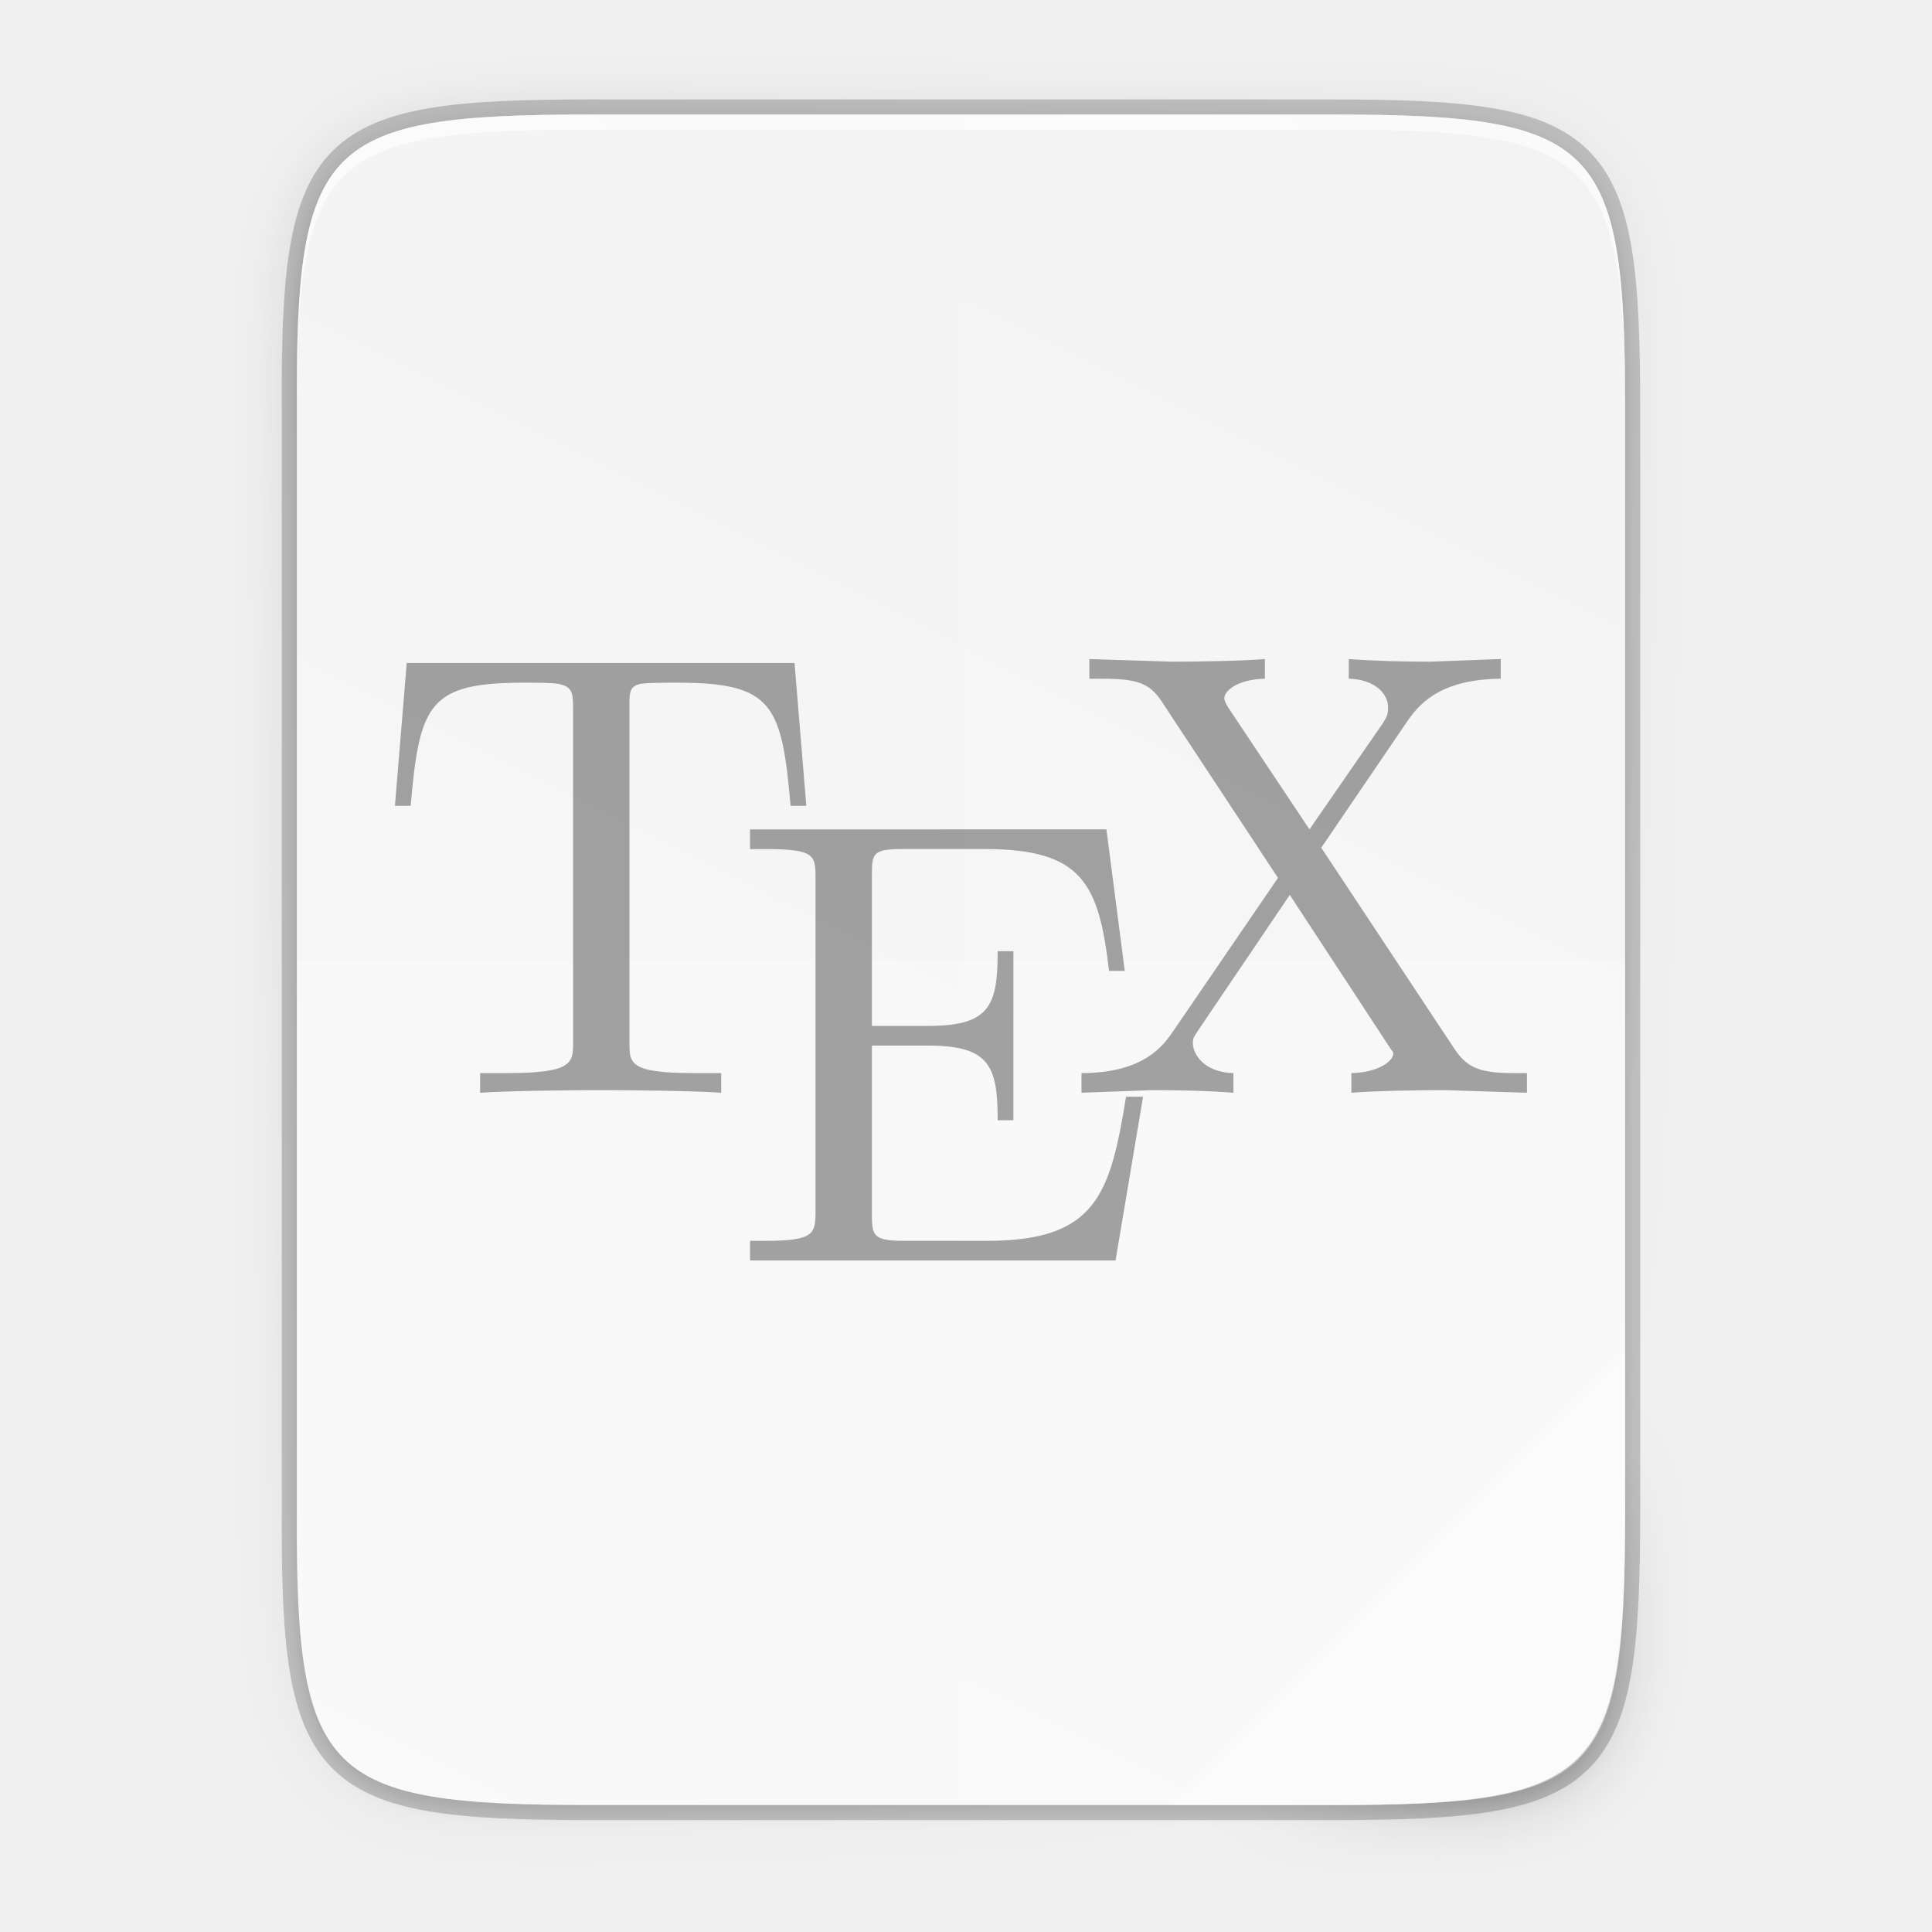
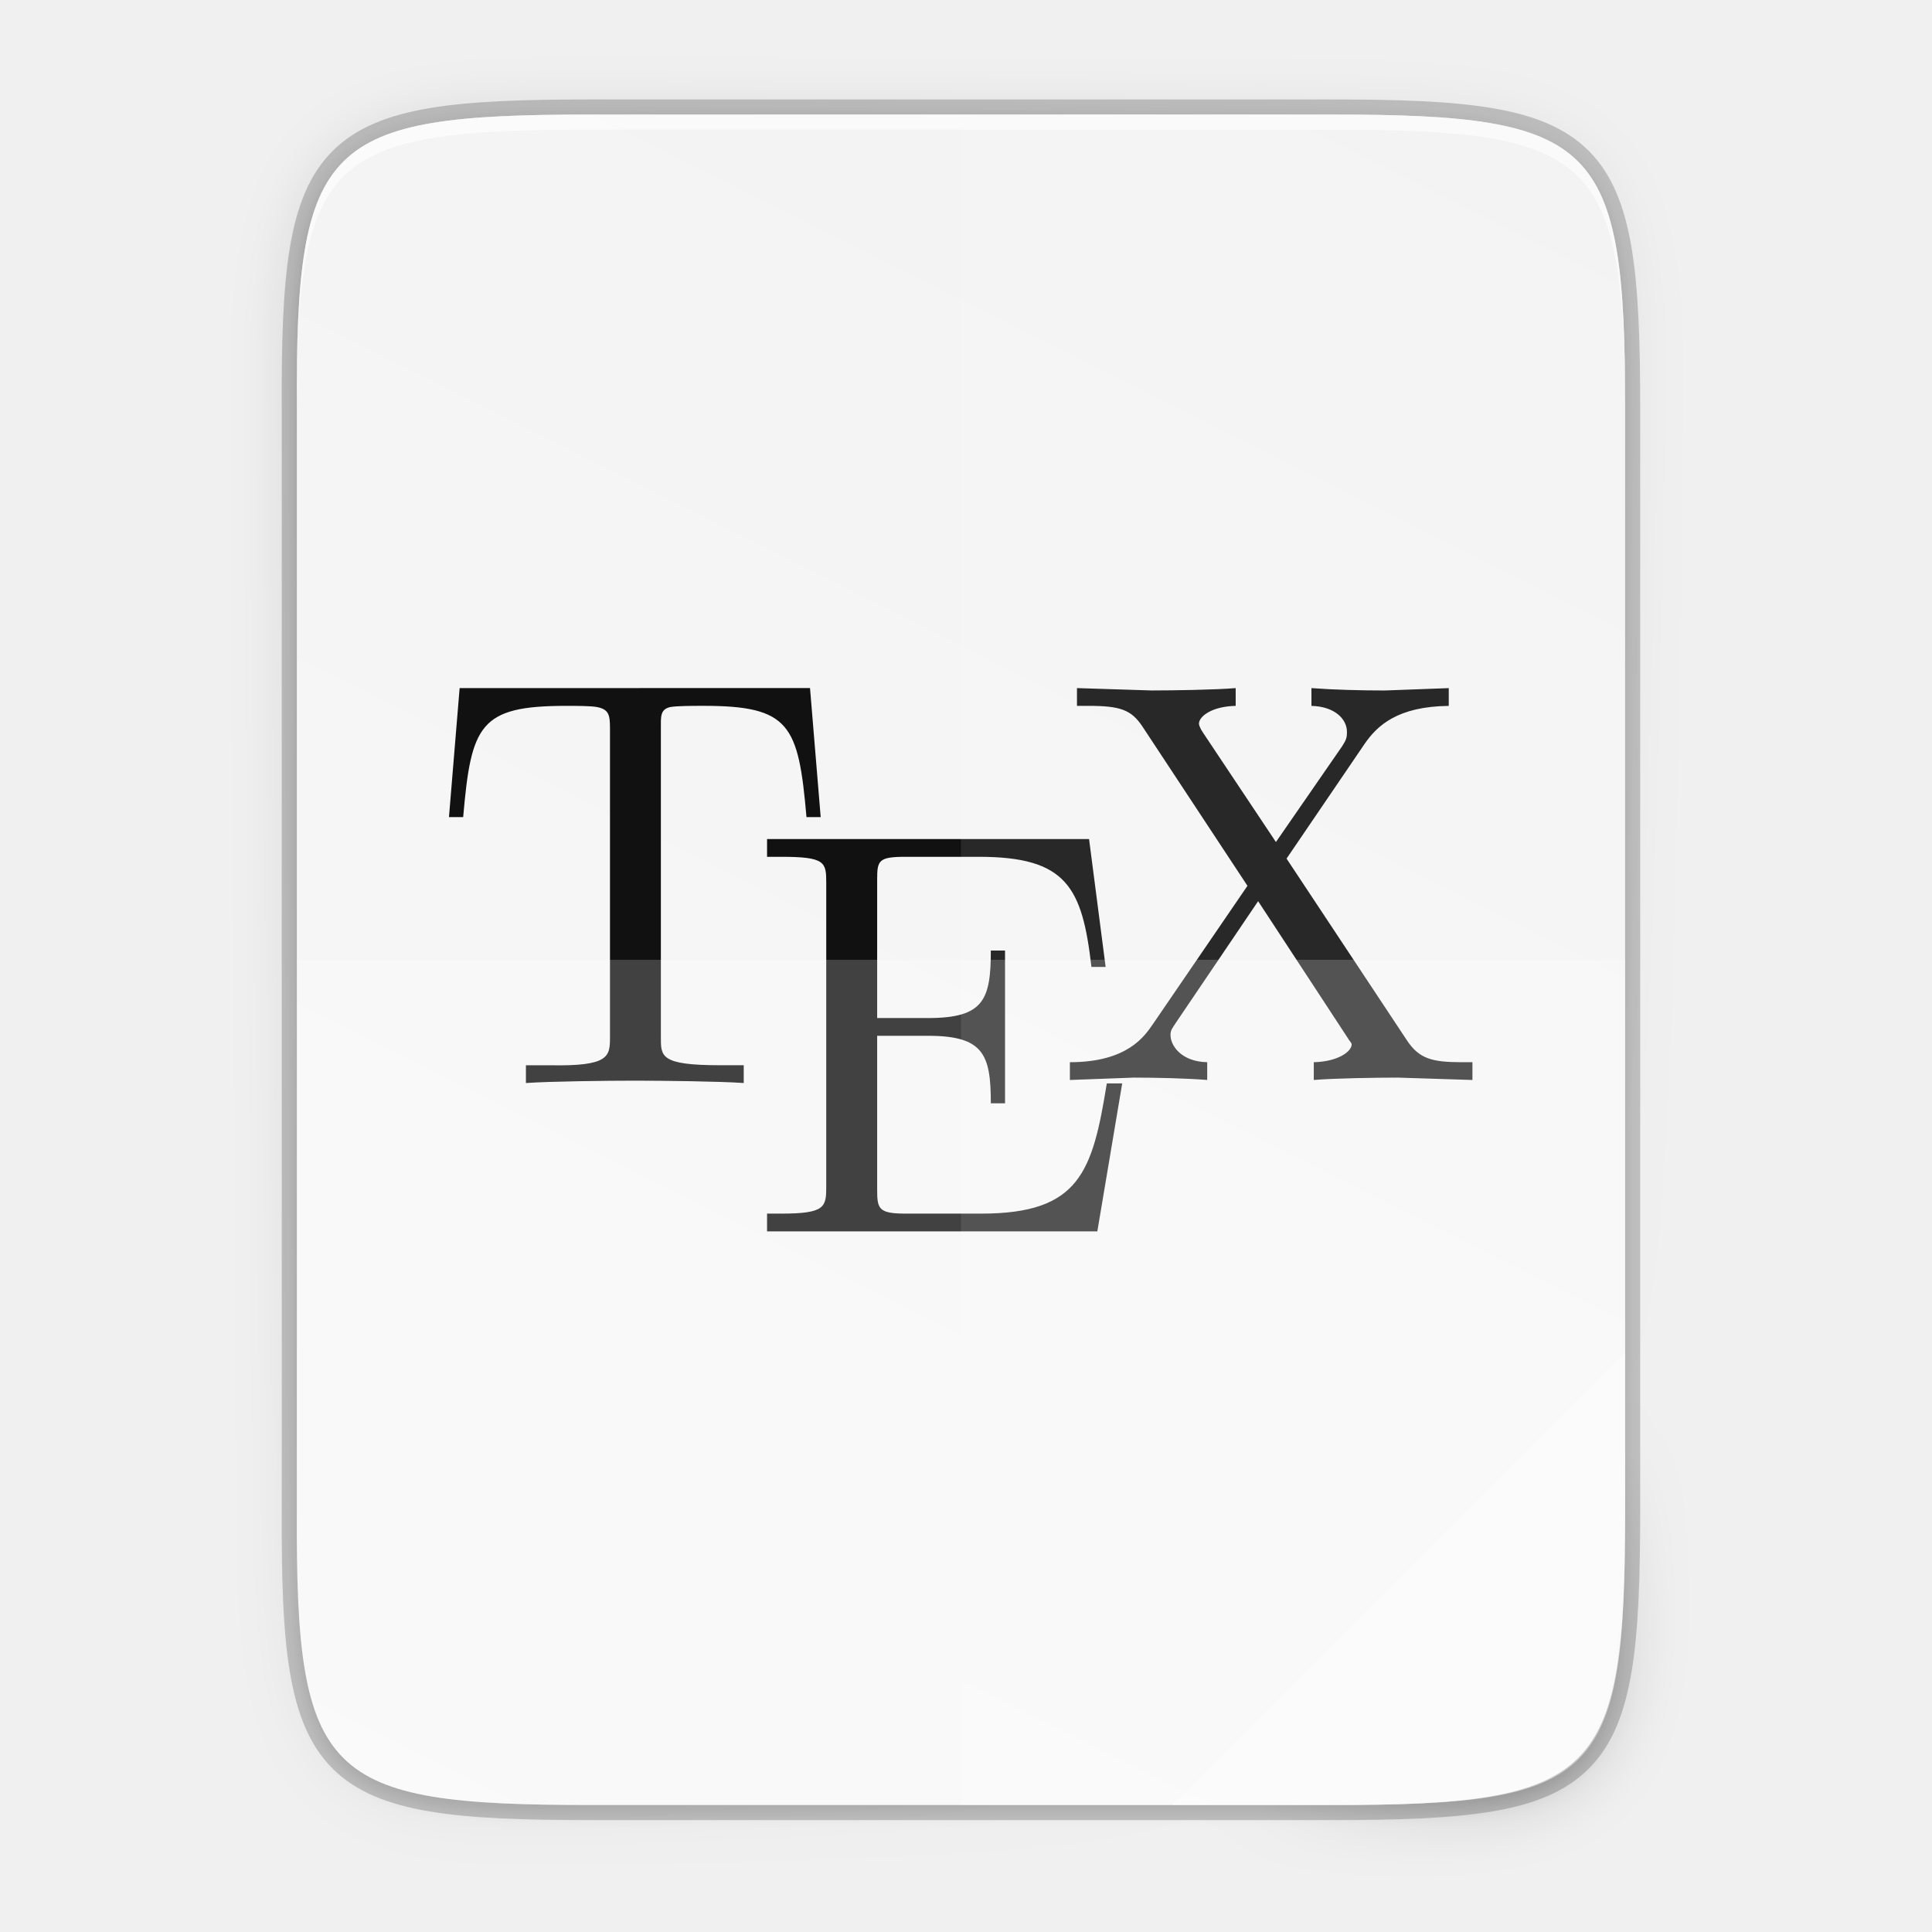
<svg xmlns="http://www.w3.org/2000/svg" xmlns:xlink="http://www.w3.org/1999/xlink" width="256" height="256" viewBox="0 0 67.733 67.733" version="1.1" id="svg1037">
  <defs id="defs1031">
    <radialGradient r="12.672" fy="9.957" fx="6.2" cy="9.957" cx="6.73" gradientTransform="matrix(0,12.65652,-15.53817,0,189.5123,125.054)" gradientUnits="userSpaceOnUse" id="radialGradient4147-1" xlink:href="#linearGradient2867-449-88-871-390-598-476-591-434-148-57-177-8-3-3-6-4-8-8-8-5" />
    <linearGradient id="linearGradient2867-449-88-871-390-598-476-591-434-148-57-177-8-3-3-6-4-8-8-8-5">
      <stop id="stop3750-1-0-7-6-6-1-3-9-3" style="stop-color:#919caf;stop-opacity:1;" offset="0" />
      <stop id="stop3752-3-7-4-0-32-8-923-0-7" style="stop-color:#68758e;stop-opacity:1;" offset="0.262" />
      <stop id="stop3754-1-8-5-2-7-6-7-1-9" style="stop-color:#485a6c;stop-opacity:1;" offset="0.705" />
      <stop id="stop3756-1-6-2-6-6-1-96-6-0" style="stop-color:#444c5c;stop-opacity:1;" offset="1" />
    </linearGradient>
-     <clipPath clipPathUnits="userSpaceOnUse" id="clipPath3284">
-       <path id="path3286" d="M 102.922,44 C 67.625,44 63.827,47.625 64,82.994 V 156 229.006 C 63.827,264.375 67.625,268 102.922,268 h 98.157 C 236.375,268 240,264.375 240,229.006 V 156 82.994 C 240,47.625 236.375,44 201.078,44 Z" style="color:#000000;display:inline;overflow:visible;visibility:visible;fill:url(#linearGradient3288);fill-opacity:1;fill-rule:nonzero;stroke:none;stroke-width:1;marker:none;enable-background:accumulate" />
-     </clipPath>
-     <linearGradient gradientUnits="userSpaceOnUse" y2="119.093" x2="-35.31" y1="401.584" x1="529.655" id="linearGradient4226" xlink:href="#linearGradient4338" gradientTransform="matrix(0,-0.1198893,0.1198859,0,0.3627804,292.5483)" />
+     <linearGradient id="linearGradient7723">
+       <stop id="stop7721" style="stop-color:#ff7c00;stop-opacity:1" offset="0" />
+       <stop id="stop7715" style="stop-color:#ffb977;stop-opacity:1" offset="1" />
+     </linearGradient>
+     <linearGradient x1="-666.117" y1="413.045" x2="-553.27" y2="525.908" id="linearGradient3005" xlink:href="#linearGradient8385" gradientUnits="userSpaceOnUse" gradientTransform="matrix(0.99884,0,0,0.998699,689.0077,-388.8438)" />
+     <linearGradient id="linearGradient8385">
+       <stop id="stop8387" style="stop-color:#3b3b3b;stop-opacity:1" offset="0" />
+       <stop id="stop8389" style="stop-color:#ffffff;stop-opacity:1" offset="1" />
+     </linearGradient>
+     <linearGradient x1="-553.27" y1="525.908" x2="-666.116" y2="413.045" id="linearGradient3002" xlink:href="#linearGradient8385" gradientUnits="userSpaceOnUse" gradientTransform="matrix(0.99884,0,0,0.998699,689.0077,-388.8438)" />
+     <linearGradient id="linearGradient7723-3">
+       <stop id="stop7721-6" style="stop-color:#00c8ff;stop-opacity:1" offset="0" />
+       <stop id="stop7715-7" style="stop-color:#6bdfff;stop-opacity:1" offset="1" />
+     </linearGradient>
+     <linearGradient gradientUnits="userSpaceOnUse" y2="119.093" x2="-35.31" y1="401.584" x1="529.655" id="linearGradient4226" xlink:href="#linearGradient4338" gradientTransform="matrix(0,-0.1198893,0.1198859,0,0.3627547,292.5483)" />
    <linearGradient id="linearGradient4338">
      <stop style="stop-color:#f2f2f2;stop-opacity:1" offset="0" id="stop4340" />
      <stop style="stop-color:#f9f9f9;stop-opacity:1" offset="1" id="stop4342" />
    </linearGradient>
    <linearGradient xlink:href="#linearGradient4360" id="linearGradient4358" x1="88" y1="88" x2="488" y2="488" gradientUnits="userSpaceOnUse" />
    <linearGradient id="linearGradient4360">
      <stop id="stop4362" offset="0" style="stop-color:#000000;stop-opacity:0.588" />
      <stop style="stop-color:#000000;stop-opacity:0" offset="0.88" id="stop4364" />
      <stop id="stop4366" offset="1" style="stop-color:#000000;stop-opacity:1" />
    </linearGradient>
    <filter style="color-interpolation-filters:sRGB" id="filter4380" x="-0.053" width="1.106" y="-0.044" height="1.088">
      <feGaussianBlur stdDeviation="8.48" id="feGaussianBlur4382" />
    </filter>
    <filter style="color-interpolation-filters:sRGB" id="filter4346" x="-0.013" width="1.026" y="-0.011" height="1.022">
      <feGaussianBlur stdDeviation="2.12" id="feGaussianBlur4348" />
    </filter>
  </defs>
  <g id="layer1" transform="translate(0,-229.2666)">
    <path id="path1163" d="m 20.705,233.282 c -9.339,0 -10.344,0.959 -10.298,10.317 v 19.316 19.316 c -0.046,9.358 0.959,10.317 10.298,10.317 h 25.971 c 9.339,0 10.298,-0.959 10.298,-10.317 v -19.316 -19.316 c 0,-9.358 -0.959,-10.317 -10.298,-10.317 z" style="color:#000000;display:inline;overflow:visible;visibility:visible;opacity:0.2;fill:none;fill-opacity:1;fill-rule:nonzero;stroke:#000000;stroke-width:1.058;stroke-miterlimit:4;stroke-dasharray:none;stroke-opacity:1;marker:none;enable-background:accumulate" />
    <path style="color:#000000;display:inline;overflow:visible;visibility:visible;opacity:0.1;fill:#000000;fill-opacity:1;fill-rule:nonzero;stroke:none;stroke-width:2;marker:none;filter:url(#filter4346);enable-background:accumulate" d="M 189.843,74 C 119.25,74 111.654,81.251 112,151.987 V 298 444.013 C 111.654,514.749 119.25,522 189.843,522 H 386.157 C 456.75,522 462.163,514.726 464,444.013 V 298 151.987 C 464,81.25 456.75,74 386.157,74 Z" id="rect4158-9" transform="matrix(0.1322917,0,0,0.1322917,-4.409668,223.7566)" />
    <path id="path4350" d="M 189.843,74 C 119.25,74 111.654,81.251 112,151.987 V 298 444.013 C 111.654,514.749 119.25,522 189.843,522 H 386.157 C 456.75,522 464,514.75 464,444.013 V 298 151.987 C 464,81.25 456.75,74 386.157,74 Z" style="color:#000000;display:inline;overflow:visible;visibility:visible;opacity:0.3;fill:url(#linearGradient4358);fill-opacity:1;fill-rule:nonzero;stroke:none;stroke-width:2;marker:none;filter:url(#filter4380);enable-background:accumulate" transform="matrix(0.1322917,0,0,0.1322917,-4.409668,223.7566)" />
    <path style="color:#000000;display:inline;overflow:visible;visibility:visible;fill:url(#linearGradient4226);fill-opacity:1;fill-rule:nonzero;stroke:none;stroke-width:0.265;marker:none;enable-background:accumulate" d="m 20.705,233.282 c -9.339,0 -10.344,0.959 -10.298,10.317 v 19.316 19.316 c -0.046,9.358 0.959,10.317 10.298,10.317 h 25.971 c 9.339,0 10.298,-0.959 10.298,-10.317 v -19.316 -19.316 c 0,-9.358 -0.959,-10.317 -10.298,-10.317 z" id="rect4158" />
+     <path style="color:#000000;display:inline;overflow:visible;visibility:visible;opacity:0.6;fill:#ffffff;fill-opacity:1;fill-rule:nonzero;stroke:none;stroke-width:0.265;marker:none;enable-background:accumulate" d="m 20.705,233.282 c -9.339,0 -10.344,0.959 -10.298,10.317 v 0.529 c -0.046,-9.358 0.959,-10.317 10.298,-10.317 h 25.971 c 9.339,0 10.298,0.959 10.298,10.317 v -0.529 c 0,-9.358 -0.959,-10.317 -10.298,-10.317 z" id="path931" />
+     <path style="font-style:normal;font-variant:normal;font-weight:normal;font-stretch:normal;font-size:15.128px;line-height:125%;font-family:'Latin Modern Roman';-inkscape-font-specification:'Latin Modern Roman';text-align:start;letter-spacing:0px;word-spacing:0px;writing-mode:lr-tb;text-anchor:start;display:inline;opacity:1;fill:#111111;fill-opacity:1;stroke:none;stroke-width:0.944;enable-background:new" d="m 37.757,253.39 v 0.623 h 0.415 c 1.105,0 1.486,0.143 1.868,0.706 l 3.694,5.603 -3.32,4.856 c -0.281,0.402 -0.876,1.328 -2.905,1.328 v 0.623 l 2.241,-0.083 c 0.743,0 1.85,0.023 2.573,0.083 v -0.623 c -0.924,-0.02 -1.287,-0.593 -1.287,-0.955 0,-0.181 0.067,-0.236 0.208,-0.457 l 2.864,-4.233 3.154,4.814 c 0.04,0.08 0.125,0.147 0.125,0.208 0,0.241 -0.464,0.602 -1.328,0.623 v 0.623 c 0.703,-0.06 2.183,-0.083 2.947,-0.083 l 2.615,0.083 v -0.623 h -0.374 c -1.045,0 -1.487,-0.124 -1.909,-0.747 l -4.233,-6.391 2.739,-4.026 c 0.442,-0.643 1.159,-1.308 2.947,-1.328 v -0.623 l -2.241,0.083 c -0.804,0 -1.77,-0.023 -2.573,-0.083 v 0.623 c 0.804,0.02 1.245,0.451 1.245,0.913 0,0.201 -0.025,0.277 -0.166,0.498 l -2.324,3.362 -2.573,-3.86 c -0.04,-0.06 -0.125,-0.21 -0.125,-0.291 0,-0.241 0.423,-0.602 1.287,-0.623 v -0.623 c -0.703,0.06 -2.183,0.083 -2.947,0.083 z m -21.643,0 -0.374,4.524 h 0.498 c 0.281,-3.235 0.577,-3.901 3.611,-3.901 0.362,0 0.878,0.001 1.079,0.042 0.422,0.08 0.457,0.285 0.457,0.747 v 10.815 c 0,0.683 -0.007,1.038 -2.117,0.996 h -0.83 v 0.623 c 0.824,-0.06 2.894,-0.083 3.818,-0.083 0.924,0 2.995,0.023 3.818,0.083 V 266.612 h -0.83 c -2.11,0 -2.075,-0.313 -2.075,-0.996 v -10.815 c 0,-0.402 -0.03,-0.667 0.332,-0.747 0.221,-0.04 0.78,-0.042 1.162,-0.042 3.034,0 3.329,0.666 3.611,3.901 h 0.498 l -0.374,-4.524 z m 10.778,5.292 v 0.623 h 0.498 c 1.547,0 1.577,0.19 1.577,0.913 v 10.641 c 0,0.723 -0.03,0.955 -1.577,0.955 H 26.892 v 0.623 h 11.579 l 0.872,-5.188 h -0.54 c -0.502,3.094 -0.943,4.565 -4.399,4.565 h -2.656 c -0.944,0 -0.996,-0.167 -0.996,-0.83 v -5.404 h 1.785 c 1.949,0 2.2,0.658 2.2,2.366 h 0.498 v -5.354 h -0.498 c 0,1.728 -0.251,2.366 -2.2,2.366 h -1.785 v -4.864 c 0,-0.663 0.052,-0.789 0.996,-0.789 h 2.573 c 3.074,0 3.621,1.067 3.943,3.86 h 0.498 l -0.581,-4.482 z" id="path4447" />
    <path style="color:#000000;display:inline;overflow:visible;visibility:visible;opacity:0.1;fill:#ffffff;fill-opacity:1;fill-rule:nonzero;stroke:none;stroke-width:0.265;marker:none;enable-background:accumulate" d="m 33.69,233.282 v 59.267 h 12.985 c 9.339,0 10.055,-0.962 10.298,-10.317 v -19.316 -19.316 c 0,-9.358 -0.959,-10.317 -10.298,-10.317 z" id="path4231" />
    <path style="color:#000000;display:inline;overflow:visible;visibility:visible;opacity:0.2;fill:#ffffff;fill-opacity:1;fill-rule:nonzero;stroke:none;stroke-width:0.265;marker:none;enable-background:accumulate" d="m 10.407,262.915 v 19.316 c -0.046,9.358 0.959,10.317 10.298,10.317 h 25.971 c 9.339,0 10.055,-0.962 10.298,-10.317 v -19.316 z" id="path4255" />
    <path style="color:#000000;display:inline;overflow:visible;visibility:visible;opacity:0.4;fill:#ffffff;fill-opacity:1;fill-rule:nonzero;stroke:none;stroke-width:2.117;stroke-linecap:butt;stroke-linejoin:miter;stroke-miterlimit:4;stroke-dasharray:none;stroke-dashoffset:0;stroke-opacity:1;marker:none;enable-background:accumulate" d="m 41.099,292.548 15.875,-15.875 v 5.949 c -0.014,8.995 -1.006,9.926 -10.1,9.926 z" id="path4254" />
-     <path style="color:#000000;display:inline;overflow:visible;visibility:visible;opacity:0.6;fill:#ffffff;fill-opacity:1;fill-rule:nonzero;stroke:none;stroke-width:0.265;marker:none;enable-background:accumulate" d="m 20.705,233.282 c -9.339,0 -10.344,0.959 -10.298,10.317 v 0.529 c -0.046,-9.358 0.959,-10.317 10.298,-10.317 h 25.971 c 9.339,0 10.298,0.959 10.298,10.317 v -0.529 c 0,-9.358 -0.959,-10.317 -10.298,-10.317 z" id="path931" />
-     <path style="font-style:normal;font-variant:normal;font-weight:normal;font-stretch:normal;font-size:15.128px;line-height:125%;font-family:'Latin Modern Roman';-inkscape-font-specification:'Latin Modern Roman';text-align:start;letter-spacing:0px;word-spacing:0px;writing-mode:lr-tb;text-anchor:start;opacity:1;fill:#1a1a1a;fill-opacity:0.392;stroke:none;stroke-width:1.044" d="m 38.191,252.373 v 0.689 h 0.459 c 1.223,0 1.645,0.158 2.067,0.781 l 4.088,6.201 -3.675,5.374 c -0.311,0.445 -0.969,1.47 -3.215,1.47 v 0.689 l 2.48,-0.092 c 0.823,0 2.047,0.024 2.848,0.092 v -0.689 c -1.023,-0.024 -1.424,-0.656 -1.424,-1.057 0,-0.2 0.074,-0.261 0.23,-0.505 l 3.169,-4.685 3.491,5.328 c 0.044,0.089 0.138,0.163 0.138,0.23 0,0.267 -0.514,0.667 -1.47,0.689 v 0.689 c 0.778,-0.067 2.416,-0.092 3.261,-0.092 l 2.894,0.092 v -0.689 h -0.413 c -1.156,0 -1.646,-0.137 -2.113,-0.827 l -4.685,-7.074 3.032,-4.456 c 0.489,-0.712 1.282,-1.448 3.261,-1.47 v -0.689 l -2.48,0.092 c -0.889,0 -1.958,-0.024 -2.848,-0.092 v 0.689 c 0.889,0.024 1.378,0.499 1.378,1.011 0,0.222 -0.028,0.307 -0.184,0.551 l -2.572,3.721 -2.848,-4.272 c -0.044,-0.067 -0.138,-0.233 -0.138,-0.322 0,-0.267 0.468,-0.667 1.424,-0.689 v -0.689 c -0.778,0.067 -2.416,0.092 -3.261,0.092 z m -23.932,0.138 -0.413,5.007 h 0.551 c 0.311,-3.58 0.638,-4.318 3.996,-4.318 0.4,0 0.972,0.001 1.194,0.046 0.467,0.089 0.505,0.315 0.505,0.827 v 11.713 c 0,0.756 -0.008,1.102 -2.343,1.102 H 16.832 v 0.689 c 0.912,-0.067 3.203,-0.092 4.226,-0.092 1.023,0 3.314,0.024 4.226,0.092 v -0.689 h -0.919 c -2.335,0 -2.297,-0.346 -2.297,-1.102 v -11.713 c 0,-0.445 -0.033,-0.738 0.367,-0.827 0.245,-0.045 0.864,-0.046 1.286,-0.046 3.358,0 3.685,0.738 3.996,4.318 h 0.551 l -0.413,-5.007 z m 12.035,5.834 v 0.689 h 0.551 c 1.712,0 1.746,0.21 1.746,1.011 v 11.667 c 0,0.801 -0.033,1.056 -1.746,1.056 h -0.551 v 0.689 h 12.816 l 0.965,-5.742 h -0.597 c -0.556,3.425 -1.044,5.053 -4.869,5.053 h -2.94 c -1.045,0 -1.102,-0.185 -1.102,-0.919 v -5.926 h 1.975 c 2.157,0 2.435,0.728 2.435,2.618 h 0.551 v -5.926 h -0.551 c 0,1.912 -0.278,2.618 -2.435,2.618 h -1.975 v -5.328 c 0,-0.734 0.057,-0.873 1.102,-0.873 h 2.848 c 3.402,0 4.008,1.181 4.364,4.272 h 0.551 l -0.643,-4.961 z" id="path4447" />
  </g>
</svg>
